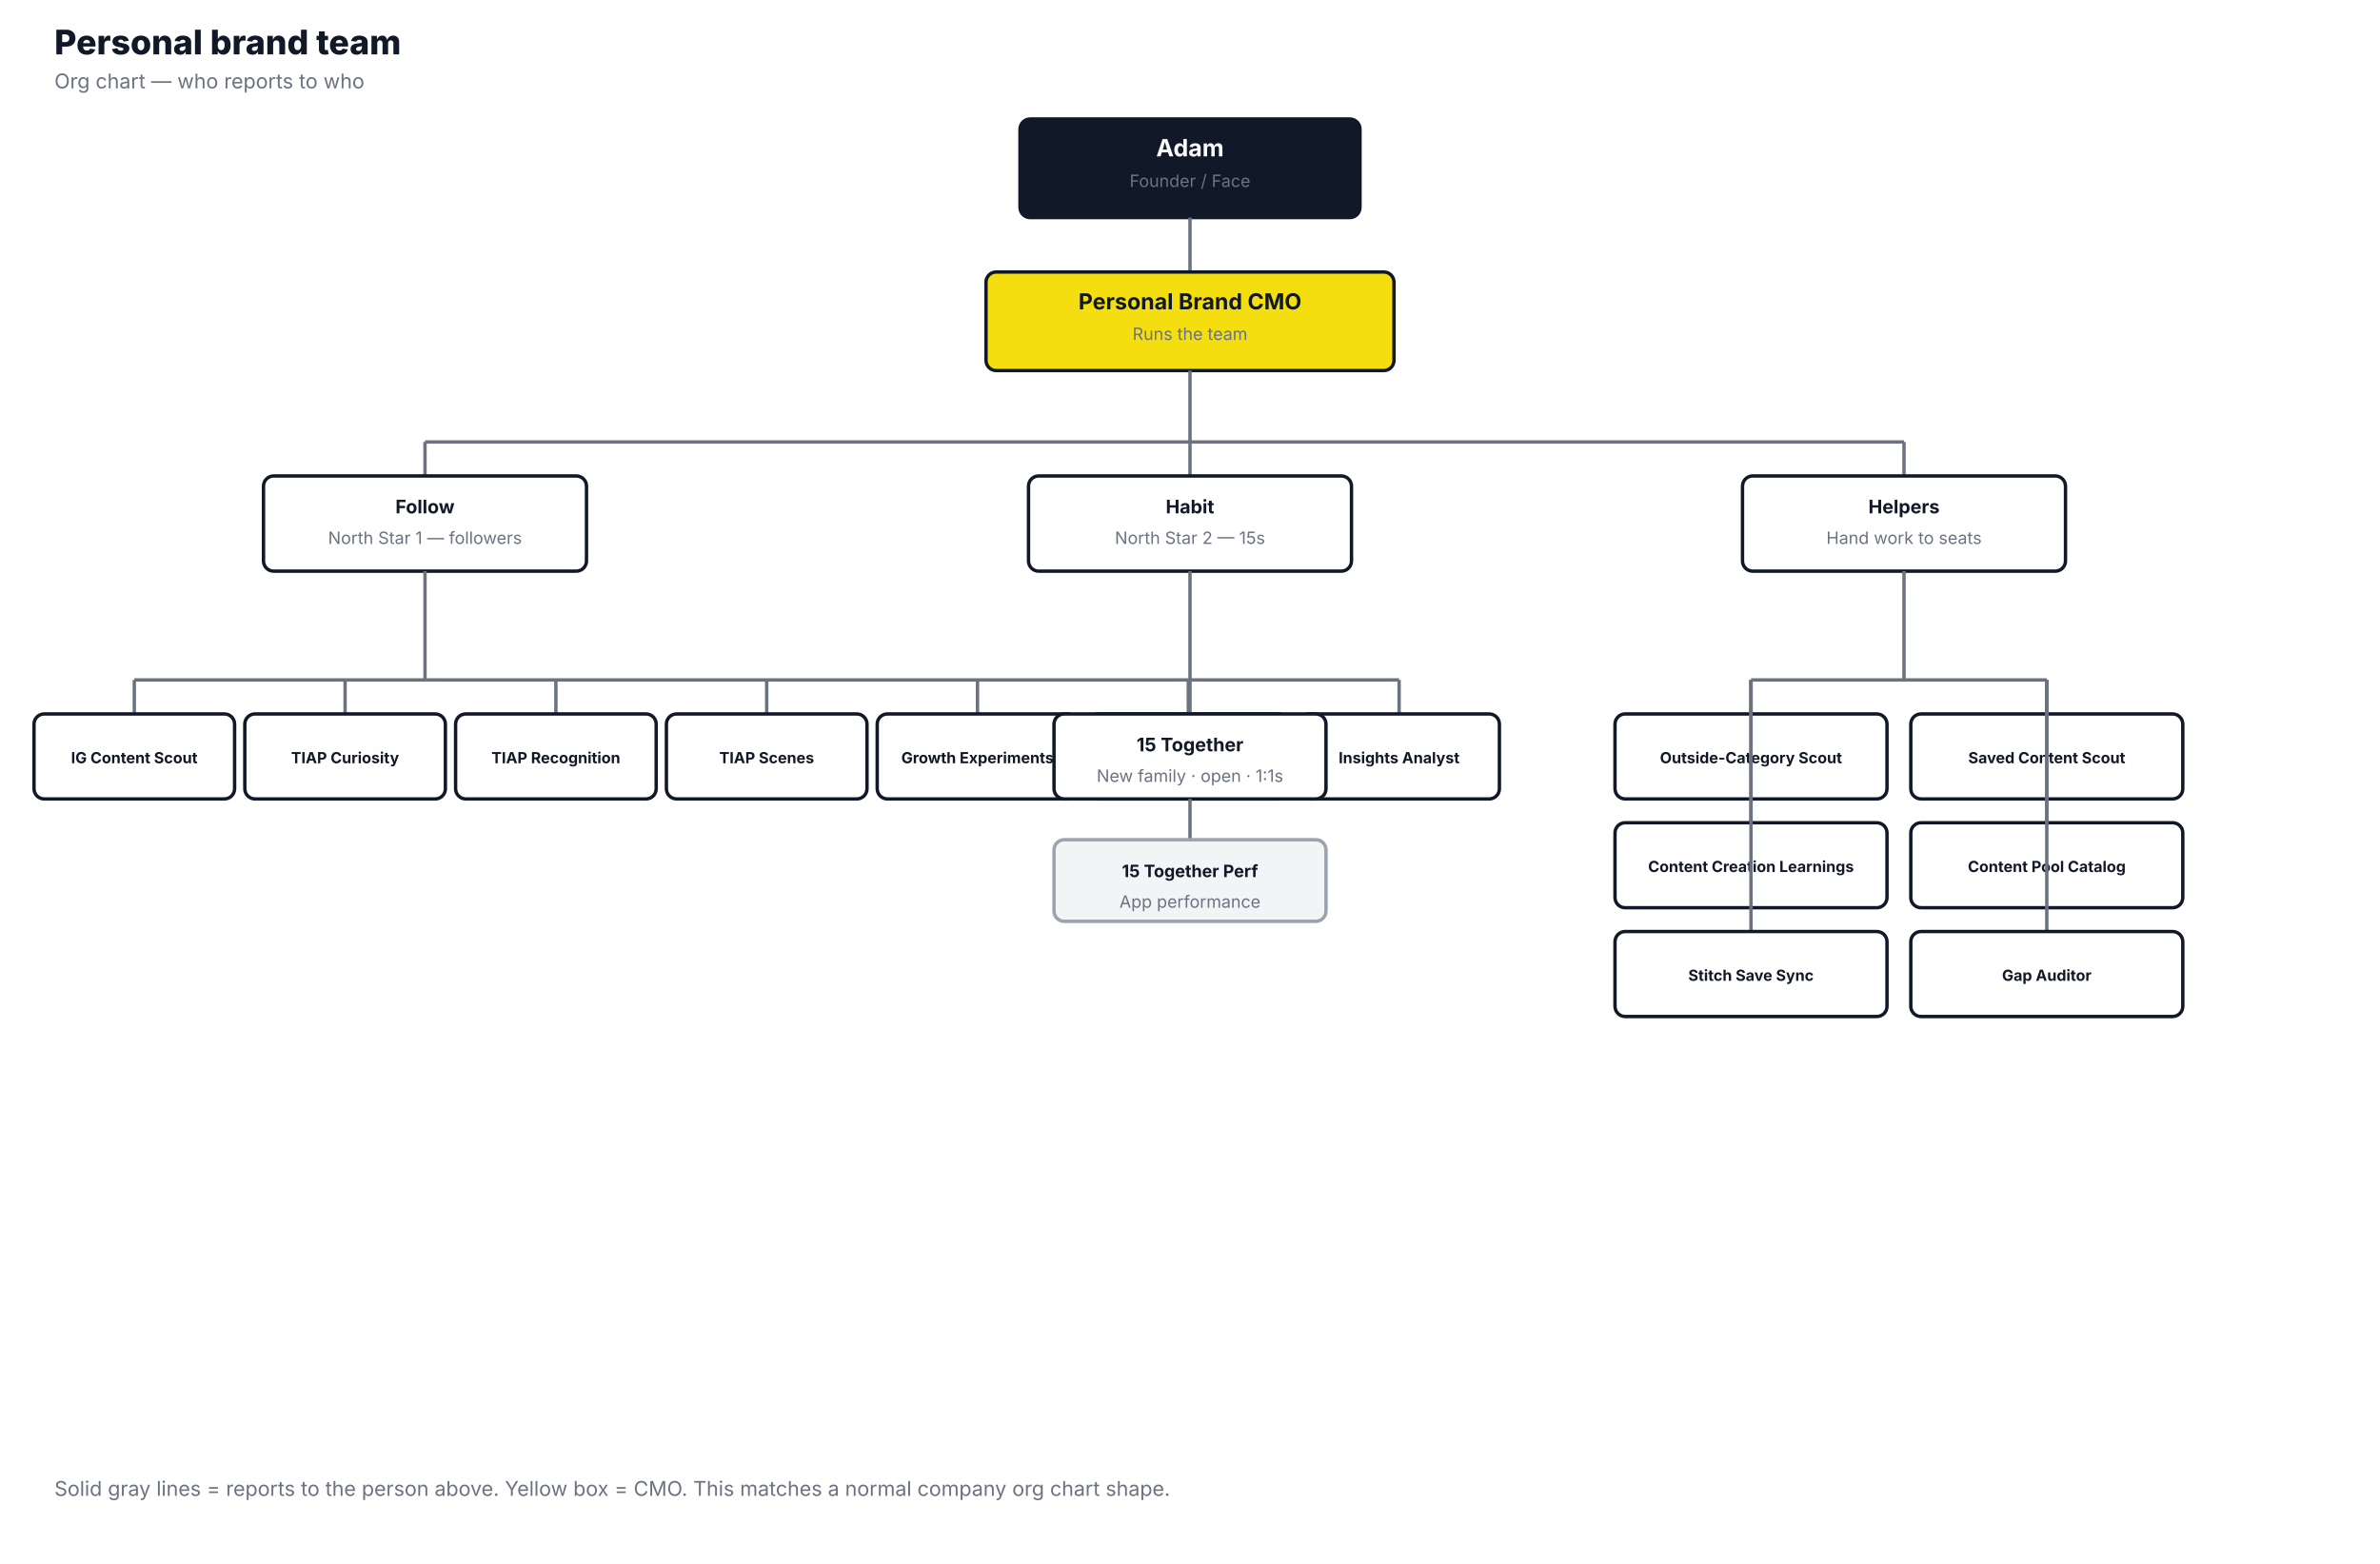
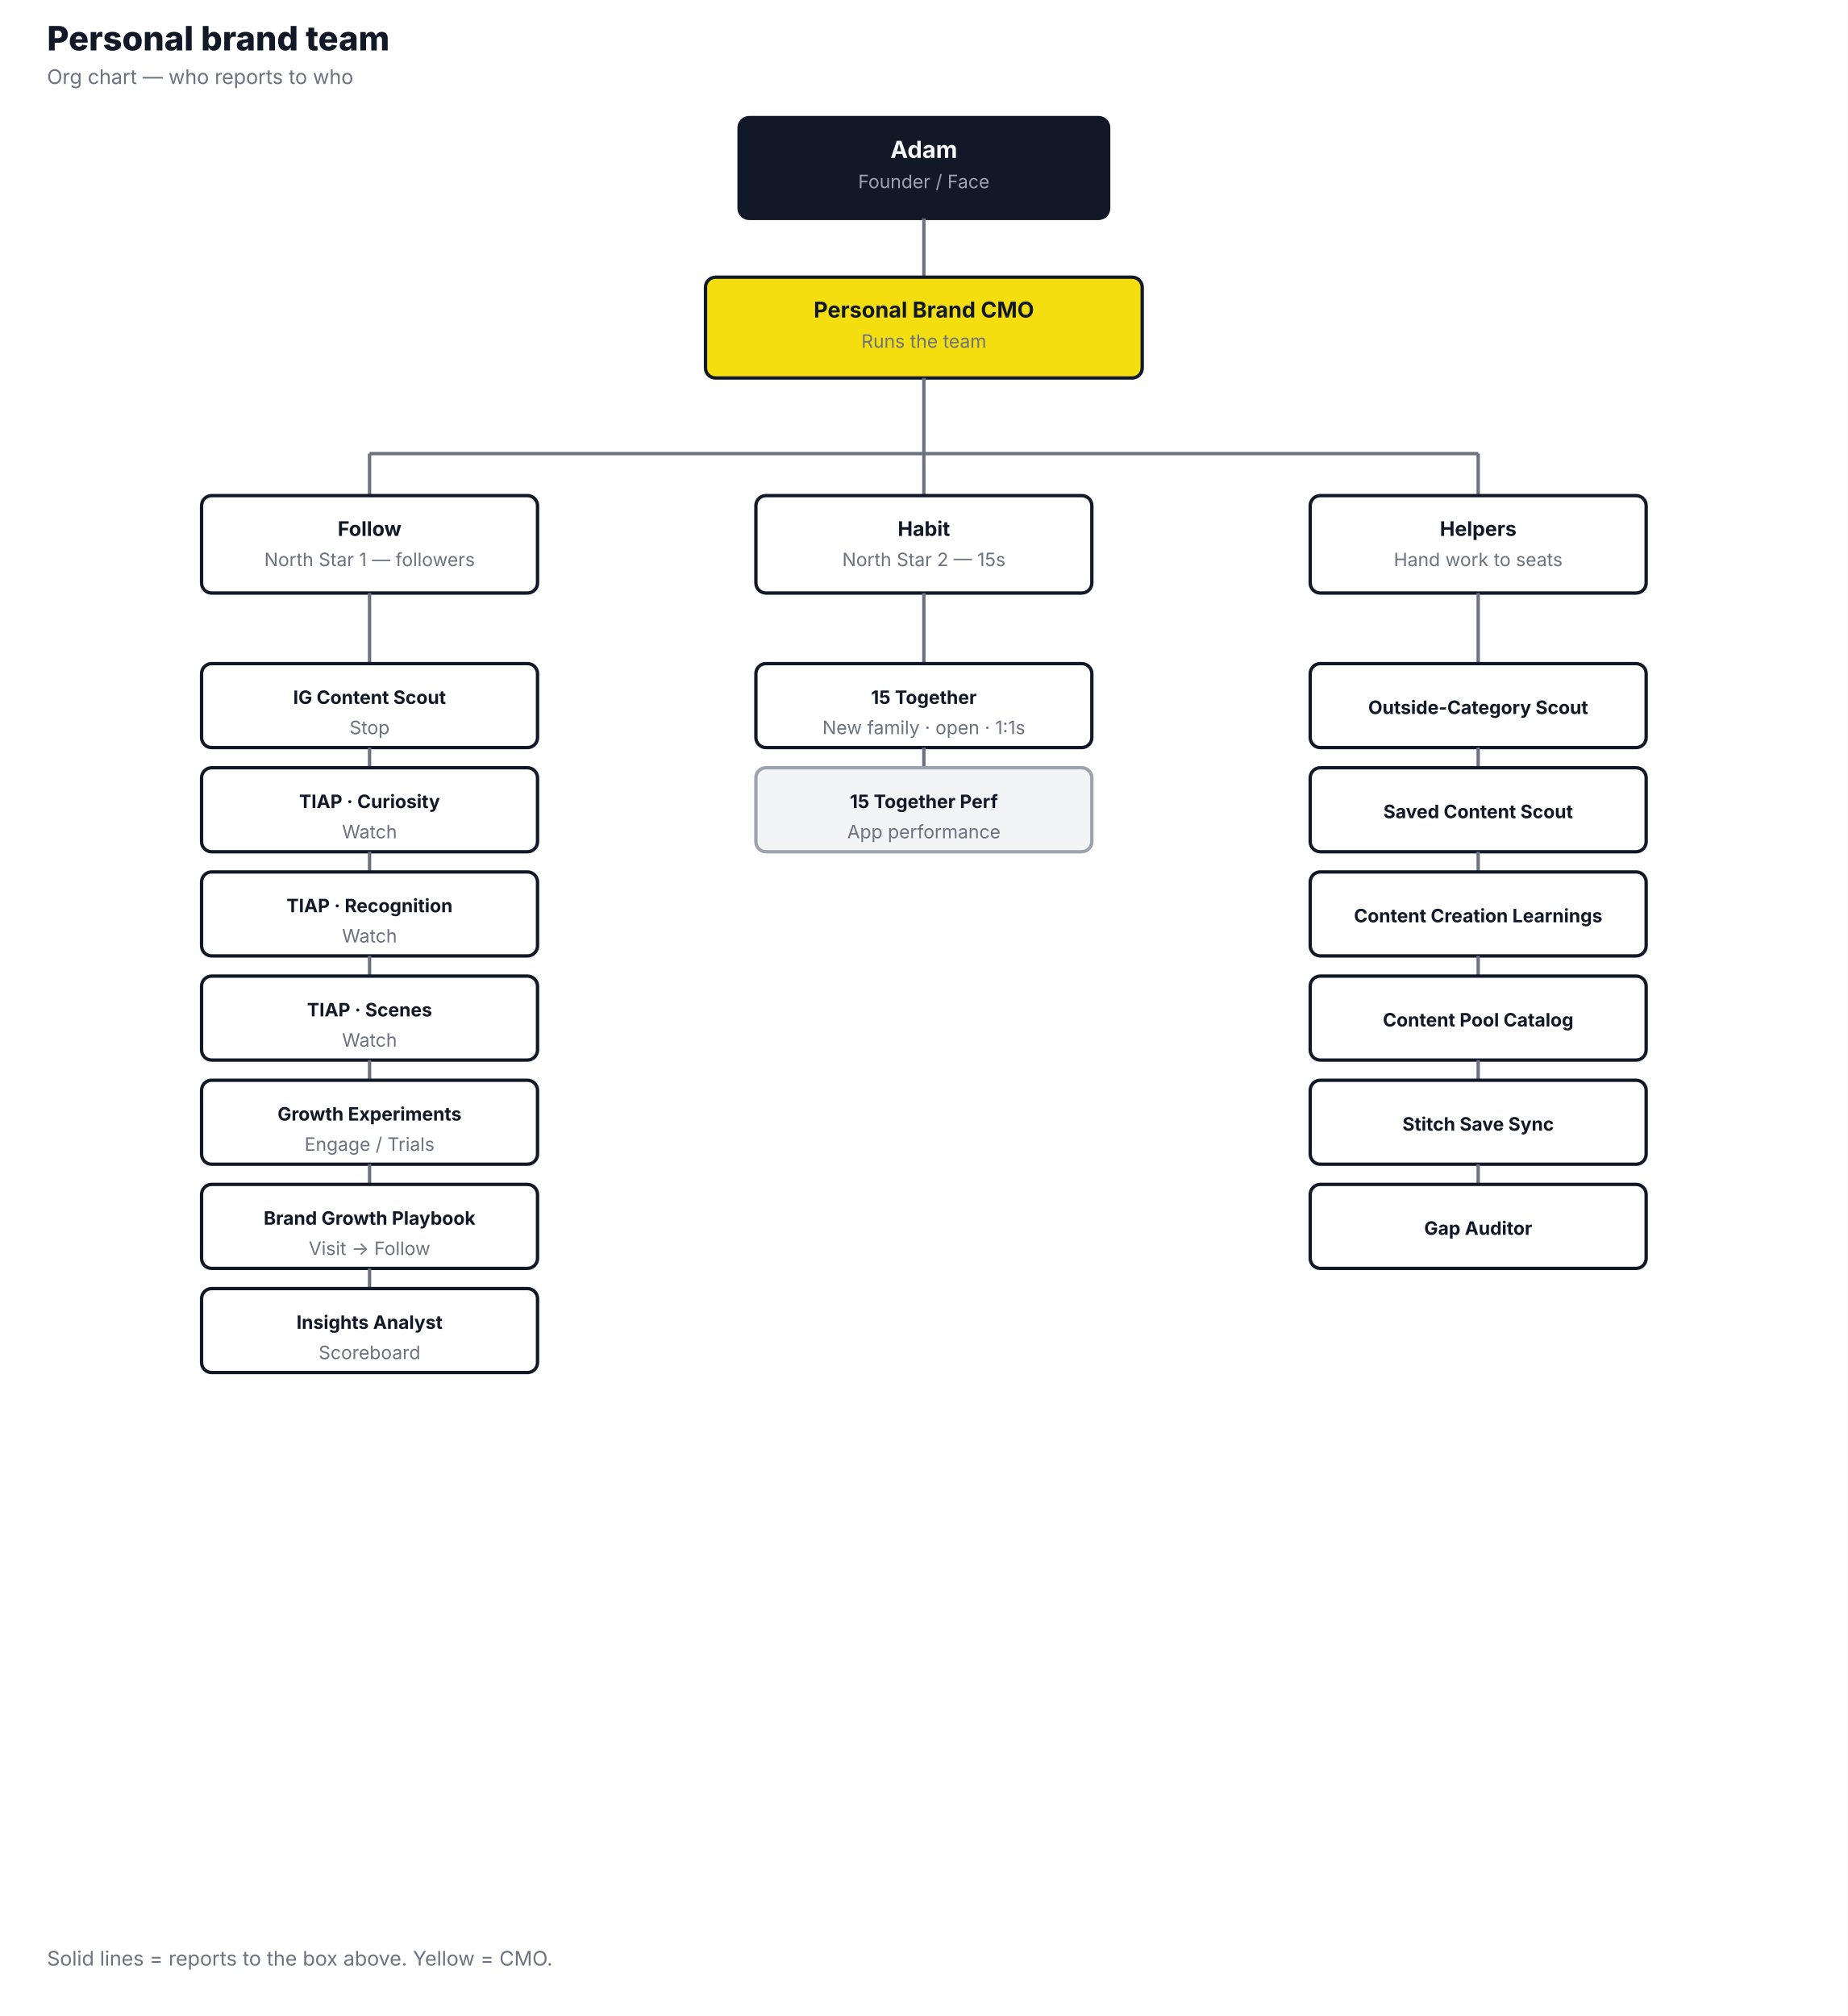
- <svg xmlns="http://www.w3.org/2000/svg" width="1400" height="920" viewBox="0 0 1400 920">
+ <svg xmlns="http://www.w3.org/2000/svg" width="1100" height="1200" viewBox="0 0 1100 1200">
  <rect width="100%" height="100%" fill="#FFFFFF" />
-   <text x="32" y="32" fill="#111827" font-family="Inter,Helvetica,Arial,sans-serif" font-size="20" font-weight="800">Personal brand team</text>
-   <text x="32" y="52" fill="#6B7280" font-family="Inter,Helvetica,Arial,sans-serif" font-size="12">Org chart — who reports to who</text>
-   <rect x="600.0" y="70.0" width="200" height="58" rx="6" fill="#111827" stroke="#111827" stroke-width="2" />
-   <text x="700.0" y="92.0" text-anchor="middle" fill="#F9FAFB" font-family="Inter,Helvetica,Arial,sans-serif" font-size="14" font-weight="700">Adam</text>
-   <text x="700.0" y="110.0" text-anchor="middle" fill="#6B7280" font-family="Inter,Helvetica,Arial,sans-serif" font-size="10">Founder / Face</text>
-   <line x1="700.0" y1="128.0" x2="700.0" y2="160.0" stroke="#6B7280" stroke-width="2" />
-   <rect x="580.0" y="160.0" width="240" height="58" rx="6" fill="#F5DE0F" stroke="#111827" stroke-width="2" />
-   <text x="700.0" y="182.0" text-anchor="middle" fill="#111827" font-family="Inter,Helvetica,Arial,sans-serif" font-size="13" font-weight="700">Personal Brand CMO</text>
-   <text x="700.0" y="200.0" text-anchor="middle" fill="#6B7280" font-family="Inter,Helvetica,Arial,sans-serif" font-size="10">Runs the team</text>
-   <line x1="700.0" y1="218.0" x2="700.0" y2="260.0" stroke="#6B7280" stroke-width="2" />
-   <line x1="250.0" y1="260.0" x2="1120.0" y2="260.0" stroke="#6B7280" stroke-width="2" />
-   <line x1="250.0" y1="260.0" x2="250.0" y2="280.0" stroke="#6B7280" stroke-width="2" />
-   <line x1="700.0" y1="260.0" x2="700.0" y2="280.0" stroke="#6B7280" stroke-width="2" />
-   <line x1="1120.0" y1="260.0" x2="1120.0" y2="280.0" stroke="#6B7280" stroke-width="2" />
-   <rect x="155.0" y="280.0" width="190" height="56" rx="6" fill="#FFFFFF" stroke="#111827" stroke-width="2" />
-   <text x="250.0" y="302.0" text-anchor="middle" fill="#111827" font-family="Inter,Helvetica,Arial,sans-serif" font-size="11" font-weight="700">Follow</text>
-   <text x="250.0" y="320.0" text-anchor="middle" fill="#6B7280" font-family="Inter,Helvetica,Arial,sans-serif" font-size="10">North Star 1 — followers</text>
-   <rect x="605.0" y="280.0" width="190" height="56" rx="6" fill="#FFFFFF" stroke="#111827" stroke-width="2" />
-   <text x="700.0" y="302.0" text-anchor="middle" fill="#111827" font-family="Inter,Helvetica,Arial,sans-serif" font-size="11" font-weight="700">Habit</text>
-   <text x="700.0" y="320.0" text-anchor="middle" fill="#6B7280" font-family="Inter,Helvetica,Arial,sans-serif" font-size="10">North Star 2 — 15s</text>
-   <rect x="1025.0" y="280.0" width="190" height="56" rx="6" fill="#FFFFFF" stroke="#111827" stroke-width="2" />
-   <text x="1120.0" y="302.0" text-anchor="middle" fill="#111827" font-family="Inter,Helvetica,Arial,sans-serif" font-size="11" font-weight="700">Helpers</text>
-   <text x="1120.0" y="320.0" text-anchor="middle" fill="#6B7280" font-family="Inter,Helvetica,Arial,sans-serif" font-size="10">Hand work to seats</text>
-   <line x1="250.0" y1="336.0" x2="250.0" y2="400.0" stroke="#6B7280" stroke-width="2" />
-   <line x1="79.0" y1="400.0" x2="79.0" y2="420.0" stroke="#6B7280" stroke-width="2" />
-   <rect x="20.0" y="420.0" width="118" height="50" rx="6" fill="#FFFFFF" stroke="#111827" stroke-width="2" />
-   <text x="79.0" y="449.0" text-anchor="middle" fill="#111827" font-family="Inter,Helvetica,Arial,sans-serif" font-size="9" font-weight="700">IG Content Scout</text>
-   <line x1="203.0" y1="400.0" x2="203.0" y2="420.0" stroke="#6B7280" stroke-width="2" />
-   <rect x="144.0" y="420.0" width="118" height="50" rx="6" fill="#FFFFFF" stroke="#111827" stroke-width="2" />
-   <text x="203.0" y="449.0" text-anchor="middle" fill="#111827" font-family="Inter,Helvetica,Arial,sans-serif" font-size="9" font-weight="700">TIAP Curiosity</text>
-   <line x1="327.0" y1="400.0" x2="327.0" y2="420.0" stroke="#6B7280" stroke-width="2" />
-   <rect x="268.0" y="420.0" width="118" height="50" rx="6" fill="#FFFFFF" stroke="#111827" stroke-width="2" />
-   <text x="327.0" y="449.0" text-anchor="middle" fill="#111827" font-family="Inter,Helvetica,Arial,sans-serif" font-size="9" font-weight="700">TIAP Recognition</text>
-   <line x1="451.0" y1="400.0" x2="451.0" y2="420.0" stroke="#6B7280" stroke-width="2" />
-   <rect x="392.0" y="420.0" width="118" height="50" rx="6" fill="#FFFFFF" stroke="#111827" stroke-width="2" />
-   <text x="451.0" y="449.0" text-anchor="middle" fill="#111827" font-family="Inter,Helvetica,Arial,sans-serif" font-size="9" font-weight="700">TIAP Scenes</text>
-   <line x1="575.0" y1="400.0" x2="575.0" y2="420.0" stroke="#6B7280" stroke-width="2" />
-   <rect x="516.0" y="420.0" width="118" height="50" rx="6" fill="#FFFFFF" stroke="#111827" stroke-width="2" />
-   <text x="575.0" y="449.0" text-anchor="middle" fill="#111827" font-family="Inter,Helvetica,Arial,sans-serif" font-size="9" font-weight="700">Growth Experiments</text>
-   <line x1="699.0" y1="400.0" x2="699.0" y2="420.0" stroke="#6B7280" stroke-width="2" />
-   <rect x="640.0" y="420.0" width="118" height="50" rx="6" fill="#FFFFFF" stroke="#111827" stroke-width="2" />
-   <text x="699.0" y="449.0" text-anchor="middle" fill="#111827" font-family="Inter,Helvetica,Arial,sans-serif" font-size="9" font-weight="700">Brand Growth Playbook</text>
-   <line x1="823.0" y1="400.0" x2="823.0" y2="420.0" stroke="#6B7280" stroke-width="2" />
-   <rect x="764.0" y="420.0" width="118" height="50" rx="6" fill="#FFFFFF" stroke="#111827" stroke-width="2" />
-   <text x="823.0" y="449.0" text-anchor="middle" fill="#111827" font-family="Inter,Helvetica,Arial,sans-serif" font-size="9" font-weight="700">Insights Analyst</text>
-   <line x1="79.0" y1="400.0" x2="823.0" y2="400.0" stroke="#6B7280" stroke-width="2" />
-   <line x1="700.0" y1="336.0" x2="700.0" y2="400.0" stroke="#6B7280" stroke-width="2" />
-   <line x1="700.0" y1="400.0" x2="700.0" y2="420.0" stroke="#6B7280" stroke-width="2" />
-   <rect x="620.0" y="420.0" width="160" height="50" rx="6" fill="#FFFFFF" stroke="#111827" stroke-width="2" />
-   <text x="700.0" y="442.0" text-anchor="middle" fill="#111827" font-family="Inter,Helvetica,Arial,sans-serif" font-size="11" font-weight="700">15 Together</text>
-   <text x="700.0" y="460.0" text-anchor="middle" fill="#6B7280" font-family="Inter,Helvetica,Arial,sans-serif" font-size="10">New family · open · 1:1s</text>
-   <line x1="700.0" y1="470.0" x2="700.0" y2="494.0" stroke="#6B7280" stroke-width="2" />
-   <rect x="620.0" y="494.0" width="160" height="48" rx="6" fill="#F3F4F6" stroke="#9CA3AF" stroke-width="2" />
-   <text x="700.0" y="516.0" text-anchor="middle" fill="#111827" font-family="Inter,Helvetica,Arial,sans-serif" font-size="10" font-weight="700">15 Together Perf</text>
-   <text x="700.0" y="534.0" text-anchor="middle" fill="#6B7280" font-family="Inter,Helvetica,Arial,sans-serif" font-size="10">App performance</text>
-   <line x1="1120.0" y1="336.0" x2="1120.0" y2="400.0" stroke="#6B7280" stroke-width="2" />
-   <line x1="1030.0" y1="400.0" x2="1030.0" y2="420.0" stroke="#6B7280" stroke-width="2" />
-   <rect x="950.0" y="420.0" width="160" height="50" rx="6" fill="#FFFFFF" stroke="#111827" stroke-width="2" />
-   <text x="1030.0" y="449.0" text-anchor="middle" fill="#111827" font-family="Inter,Helvetica,Arial,sans-serif" font-size="9" font-weight="700">Outside-Category Scout</text>
-   <line x1="1204.0" y1="400.0" x2="1204.0" y2="420.0" stroke="#6B7280" stroke-width="2" />
-   <rect x="1124.0" y="420.0" width="160" height="50" rx="6" fill="#FFFFFF" stroke="#111827" stroke-width="2" />
-   <text x="1204.0" y="449.0" text-anchor="middle" fill="#111827" font-family="Inter,Helvetica,Arial,sans-serif" font-size="9" font-weight="700">Saved Content Scout</text>
-   <line x1="1030.0" y1="400.0" x2="1030.0" y2="484.0" stroke="#6B7280" stroke-width="2" />
-   <rect x="950.0" y="484.0" width="160" height="50" rx="6" fill="#FFFFFF" stroke="#111827" stroke-width="2" />
-   <text x="1030.0" y="513.0" text-anchor="middle" fill="#111827" font-family="Inter,Helvetica,Arial,sans-serif" font-size="9" font-weight="700">Content Creation Learnings</text>
-   <line x1="1204.0" y1="400.0" x2="1204.0" y2="484.0" stroke="#6B7280" stroke-width="2" />
-   <rect x="1124.0" y="484.0" width="160" height="50" rx="6" fill="#FFFFFF" stroke="#111827" stroke-width="2" />
-   <text x="1204.0" y="513.0" text-anchor="middle" fill="#111827" font-family="Inter,Helvetica,Arial,sans-serif" font-size="9" font-weight="700">Content Pool Catalog</text>
-   <line x1="1030.0" y1="400.0" x2="1030.0" y2="548.0" stroke="#6B7280" stroke-width="2" />
-   <rect x="950.0" y="548.0" width="160" height="50" rx="6" fill="#FFFFFF" stroke="#111827" stroke-width="2" />
-   <text x="1030.0" y="577.0" text-anchor="middle" fill="#111827" font-family="Inter,Helvetica,Arial,sans-serif" font-size="9" font-weight="700">Stitch Save Sync</text>
-   <line x1="1204.0" y1="400.0" x2="1204.0" y2="548.0" stroke="#6B7280" stroke-width="2" />
-   <rect x="1124.0" y="548.0" width="160" height="50" rx="6" fill="#FFFFFF" stroke="#111827" stroke-width="2" />
-   <text x="1204.0" y="577.0" text-anchor="middle" fill="#111827" font-family="Inter,Helvetica,Arial,sans-serif" font-size="9" font-weight="700">Gap Auditor</text>
-   <line x1="1030.0" y1="400.0" x2="1204.0" y2="400.0" stroke="#6B7280" stroke-width="2" />
-   <text x="32" y="880" fill="#6B7280" font-family="Inter,Helvetica,Arial,sans-serif" font-size="12">Solid gray lines = reports to the person above. Yellow box = CMO. This matches a normal company org chart shape.</text>
+   <text x="28" y="30" fill="#111827" font-family="Inter,Helvetica,Arial,sans-serif" font-size="20" font-weight="800">Personal brand team</text>
+   <text x="28" y="50" fill="#6B7280" font-family="Inter,Helvetica,Arial,sans-serif" font-size="12">Org chart — who reports to who</text>
+   <rect x="440.0" y="70.0" width="220" height="60" rx="6" fill="#111827" stroke="#111827" stroke-width="2" />
+   <text x="550.0" y="94.0" text-anchor="middle" fill="#F9FAFB" font-family="Inter,Helvetica,Arial,sans-serif" font-size="14" font-weight="700">Adam</text>
+   <text x="550.0" y="112.0" text-anchor="middle" fill="#9CA3AF" font-family="Inter,Helvetica,Arial,sans-serif" font-size="11">Founder / Face</text>
+   <line x1="550.0" y1="130.0" x2="550.0" y2="165.0" stroke="#6B7280" stroke-width="2" />
+   <rect x="420.0" y="165.0" width="260" height="60" rx="6" fill="#F5DE0F" stroke="#111827" stroke-width="2" />
+   <text x="550.0" y="189.0" text-anchor="middle" fill="#111827" font-family="Inter,Helvetica,Arial,sans-serif" font-size="13" font-weight="700">Personal Brand CMO</text>
+   <text x="550.0" y="207.0" text-anchor="middle" fill="#6B7280" font-family="Inter,Helvetica,Arial,sans-serif" font-size="11">Runs the team</text>
+   <line x1="550.0" y1="225.0" x2="550.0" y2="270.0" stroke="#6B7280" stroke-width="2" />
+   <line x1="220.0" y1="270.0" x2="880.0" y2="270.0" stroke="#6B7280" stroke-width="2" />
+   <line x1="220.0" y1="270.0" x2="220.0" y2="295.0" stroke="#6B7280" stroke-width="2" />
+   <line x1="550.0" y1="270.0" x2="550.0" y2="295.0" stroke="#6B7280" stroke-width="2" />
+   <line x1="880.0" y1="270.0" x2="880.0" y2="295.0" stroke="#6B7280" stroke-width="2" />
+   <rect x="120.0" y="295.0" width="200" height="58" rx="6" fill="#FFFFFF" stroke="#111827" stroke-width="2" />
+   <text x="220.0" y="319.0" text-anchor="middle" fill="#111827" font-family="Inter,Helvetica,Arial,sans-serif" font-size="12" font-weight="700">Follow</text>
+   <text x="220.0" y="337.0" text-anchor="middle" fill="#6B7280" font-family="Inter,Helvetica,Arial,sans-serif" font-size="11">North Star 1 — followers</text>
+   <rect x="450.0" y="295.0" width="200" height="58" rx="6" fill="#FFFFFF" stroke="#111827" stroke-width="2" />
+   <text x="550.0" y="319.0" text-anchor="middle" fill="#111827" font-family="Inter,Helvetica,Arial,sans-serif" font-size="12" font-weight="700">Habit</text>
+   <text x="550.0" y="337.0" text-anchor="middle" fill="#6B7280" font-family="Inter,Helvetica,Arial,sans-serif" font-size="11">North Star 2 — 15s</text>
+   <rect x="780.0" y="295.0" width="200" height="58" rx="6" fill="#FFFFFF" stroke="#111827" stroke-width="2" />
+   <text x="880.0" y="319.0" text-anchor="middle" fill="#111827" font-family="Inter,Helvetica,Arial,sans-serif" font-size="12" font-weight="700">Helpers</text>
+   <text x="880.0" y="337.0" text-anchor="middle" fill="#6B7280" font-family="Inter,Helvetica,Arial,sans-serif" font-size="11">Hand work to seats</text>
+   <line x1="220.0" y1="353.0" x2="220.0" y2="395.0" stroke="#6B7280" stroke-width="2" />
+   <rect x="120.0" y="395.0" width="200" height="50" rx="6" fill="#FFFFFF" stroke="#111827" stroke-width="2" />
+   <text x="220.0" y="419.0" text-anchor="middle" fill="#111827" font-family="Inter,Helvetica,Arial,sans-serif" font-size="11" font-weight="700">IG Content Scout</text>
+   <text x="220.0" y="437.0" text-anchor="middle" fill="#6B7280" font-family="Inter,Helvetica,Arial,sans-serif" font-size="11">Stop</text>
+   <line x1="220.0" y1="445.0" x2="220.0" y2="457.0" stroke="#6B7280" stroke-width="2" />
+   <rect x="120.0" y="457.0" width="200" height="50" rx="6" fill="#FFFFFF" stroke="#111827" stroke-width="2" />
+   <text x="220.0" y="481.0" text-anchor="middle" fill="#111827" font-family="Inter,Helvetica,Arial,sans-serif" font-size="11" font-weight="700">TIAP · Curiosity</text>
+   <text x="220.0" y="499.0" text-anchor="middle" fill="#6B7280" font-family="Inter,Helvetica,Arial,sans-serif" font-size="11">Watch</text>
+   <line x1="220.0" y1="507.0" x2="220.0" y2="519.0" stroke="#6B7280" stroke-width="2" />
+   <rect x="120.0" y="519.0" width="200" height="50" rx="6" fill="#FFFFFF" stroke="#111827" stroke-width="2" />
+   <text x="220.0" y="543.0" text-anchor="middle" fill="#111827" font-family="Inter,Helvetica,Arial,sans-serif" font-size="11" font-weight="700">TIAP · Recognition</text>
+   <text x="220.0" y="561.0" text-anchor="middle" fill="#6B7280" font-family="Inter,Helvetica,Arial,sans-serif" font-size="11">Watch</text>
+   <line x1="220.0" y1="569.0" x2="220.0" y2="581.0" stroke="#6B7280" stroke-width="2" />
+   <rect x="120.0" y="581.0" width="200" height="50" rx="6" fill="#FFFFFF" stroke="#111827" stroke-width="2" />
+   <text x="220.0" y="605.0" text-anchor="middle" fill="#111827" font-family="Inter,Helvetica,Arial,sans-serif" font-size="11" font-weight="700">TIAP · Scenes</text>
+   <text x="220.0" y="623.0" text-anchor="middle" fill="#6B7280" font-family="Inter,Helvetica,Arial,sans-serif" font-size="11">Watch</text>
+   <line x1="220.0" y1="631.0" x2="220.0" y2="643.0" stroke="#6B7280" stroke-width="2" />
+   <rect x="120.0" y="643.0" width="200" height="50" rx="6" fill="#FFFFFF" stroke="#111827" stroke-width="2" />
+   <text x="220.0" y="667.0" text-anchor="middle" fill="#111827" font-family="Inter,Helvetica,Arial,sans-serif" font-size="11" font-weight="700">Growth Experiments</text>
+   <text x="220.0" y="685.0" text-anchor="middle" fill="#6B7280" font-family="Inter,Helvetica,Arial,sans-serif" font-size="11">Engage / Trials</text>
+   <line x1="220.0" y1="693.0" x2="220.0" y2="705.0" stroke="#6B7280" stroke-width="2" />
+   <rect x="120.0" y="705.0" width="200" height="50" rx="6" fill="#FFFFFF" stroke="#111827" stroke-width="2" />
+   <text x="220.0" y="729.0" text-anchor="middle" fill="#111827" font-family="Inter,Helvetica,Arial,sans-serif" font-size="11" font-weight="700">Brand Growth Playbook</text>
+   <text x="220.0" y="747.0" text-anchor="middle" fill="#6B7280" font-family="Inter,Helvetica,Arial,sans-serif" font-size="11">Visit → Follow</text>
+   <line x1="220.0" y1="755.0" x2="220.0" y2="767.0" stroke="#6B7280" stroke-width="2" />
+   <rect x="120.0" y="767.0" width="200" height="50" rx="6" fill="#FFFFFF" stroke="#111827" stroke-width="2" />
+   <text x="220.0" y="791.0" text-anchor="middle" fill="#111827" font-family="Inter,Helvetica,Arial,sans-serif" font-size="11" font-weight="700">Insights Analyst</text>
+   <text x="220.0" y="809.0" text-anchor="middle" fill="#6B7280" font-family="Inter,Helvetica,Arial,sans-serif" font-size="11">Scoreboard</text>
+   <line x1="550.0" y1="353.0" x2="550.0" y2="395.0" stroke="#6B7280" stroke-width="2" />
+   <rect x="450.0" y="395.0" width="200" height="50" rx="6" fill="#FFFFFF" stroke="#111827" stroke-width="2" />
+   <text x="550.0" y="419.0" text-anchor="middle" fill="#111827" font-family="Inter,Helvetica,Arial,sans-serif" font-size="11" font-weight="700">15 Together</text>
+   <text x="550.0" y="437.0" text-anchor="middle" fill="#6B7280" font-family="Inter,Helvetica,Arial,sans-serif" font-size="11">New family · open · 1:1s</text>
+   <line x1="550.0" y1="445.0" x2="550.0" y2="457.0" stroke="#6B7280" stroke-width="2" />
+   <rect x="450.0" y="457.0" width="200" height="50" rx="6" fill="#F3F4F6" stroke="#9CA3AF" stroke-width="2" />
+   <text x="550.0" y="481.0" text-anchor="middle" fill="#111827" font-family="Inter,Helvetica,Arial,sans-serif" font-size="11" font-weight="700">15 Together Perf</text>
+   <text x="550.0" y="499.0" text-anchor="middle" fill="#6B7280" font-family="Inter,Helvetica,Arial,sans-serif" font-size="11">App performance</text>
+   <line x1="880.0" y1="353.0" x2="880.0" y2="395.0" stroke="#6B7280" stroke-width="2" />
+   <rect x="780.0" y="395.0" width="200" height="50" rx="6" fill="#FFFFFF" stroke="#111827" stroke-width="2" />
+   <text x="880.0" y="425.0" text-anchor="middle" fill="#111827" font-family="Inter,Helvetica,Arial,sans-serif" font-size="11" font-weight="700">Outside-Category Scout</text>
+   <line x1="880.0" y1="445.0" x2="880.0" y2="457.0" stroke="#6B7280" stroke-width="2" />
+   <rect x="780.0" y="457.0" width="200" height="50" rx="6" fill="#FFFFFF" stroke="#111827" stroke-width="2" />
+   <text x="880.0" y="487.0" text-anchor="middle" fill="#111827" font-family="Inter,Helvetica,Arial,sans-serif" font-size="11" font-weight="700">Saved Content Scout</text>
+   <line x1="880.0" y1="507.0" x2="880.0" y2="519.0" stroke="#6B7280" stroke-width="2" />
+   <rect x="780.0" y="519.0" width="200" height="50" rx="6" fill="#FFFFFF" stroke="#111827" stroke-width="2" />
+   <text x="880.0" y="549.0" text-anchor="middle" fill="#111827" font-family="Inter,Helvetica,Arial,sans-serif" font-size="11" font-weight="700">Content Creation Learnings</text>
+   <line x1="880.0" y1="569.0" x2="880.0" y2="581.0" stroke="#6B7280" stroke-width="2" />
+   <rect x="780.0" y="581.0" width="200" height="50" rx="6" fill="#FFFFFF" stroke="#111827" stroke-width="2" />
+   <text x="880.0" y="611.0" text-anchor="middle" fill="#111827" font-family="Inter,Helvetica,Arial,sans-serif" font-size="11" font-weight="700">Content Pool Catalog</text>
+   <line x1="880.0" y1="631.0" x2="880.0" y2="643.0" stroke="#6B7280" stroke-width="2" />
+   <rect x="780.0" y="643.0" width="200" height="50" rx="6" fill="#FFFFFF" stroke="#111827" stroke-width="2" />
+   <text x="880.0" y="673.0" text-anchor="middle" fill="#111827" font-family="Inter,Helvetica,Arial,sans-serif" font-size="11" font-weight="700">Stitch Save Sync</text>
+   <line x1="880.0" y1="693.0" x2="880.0" y2="705.0" stroke="#6B7280" stroke-width="2" />
+   <rect x="780.0" y="705.0" width="200" height="50" rx="6" fill="#FFFFFF" stroke="#111827" stroke-width="2" />
+   <text x="880.0" y="735.0" text-anchor="middle" fill="#111827" font-family="Inter,Helvetica,Arial,sans-serif" font-size="11" font-weight="700">Gap Auditor</text>
+   <text x="28" y="1170" fill="#6B7280" font-family="Inter,Helvetica,Arial,sans-serif" font-size="12">Solid lines = reports to the box above. Yellow = CMO.</text>
</svg>
